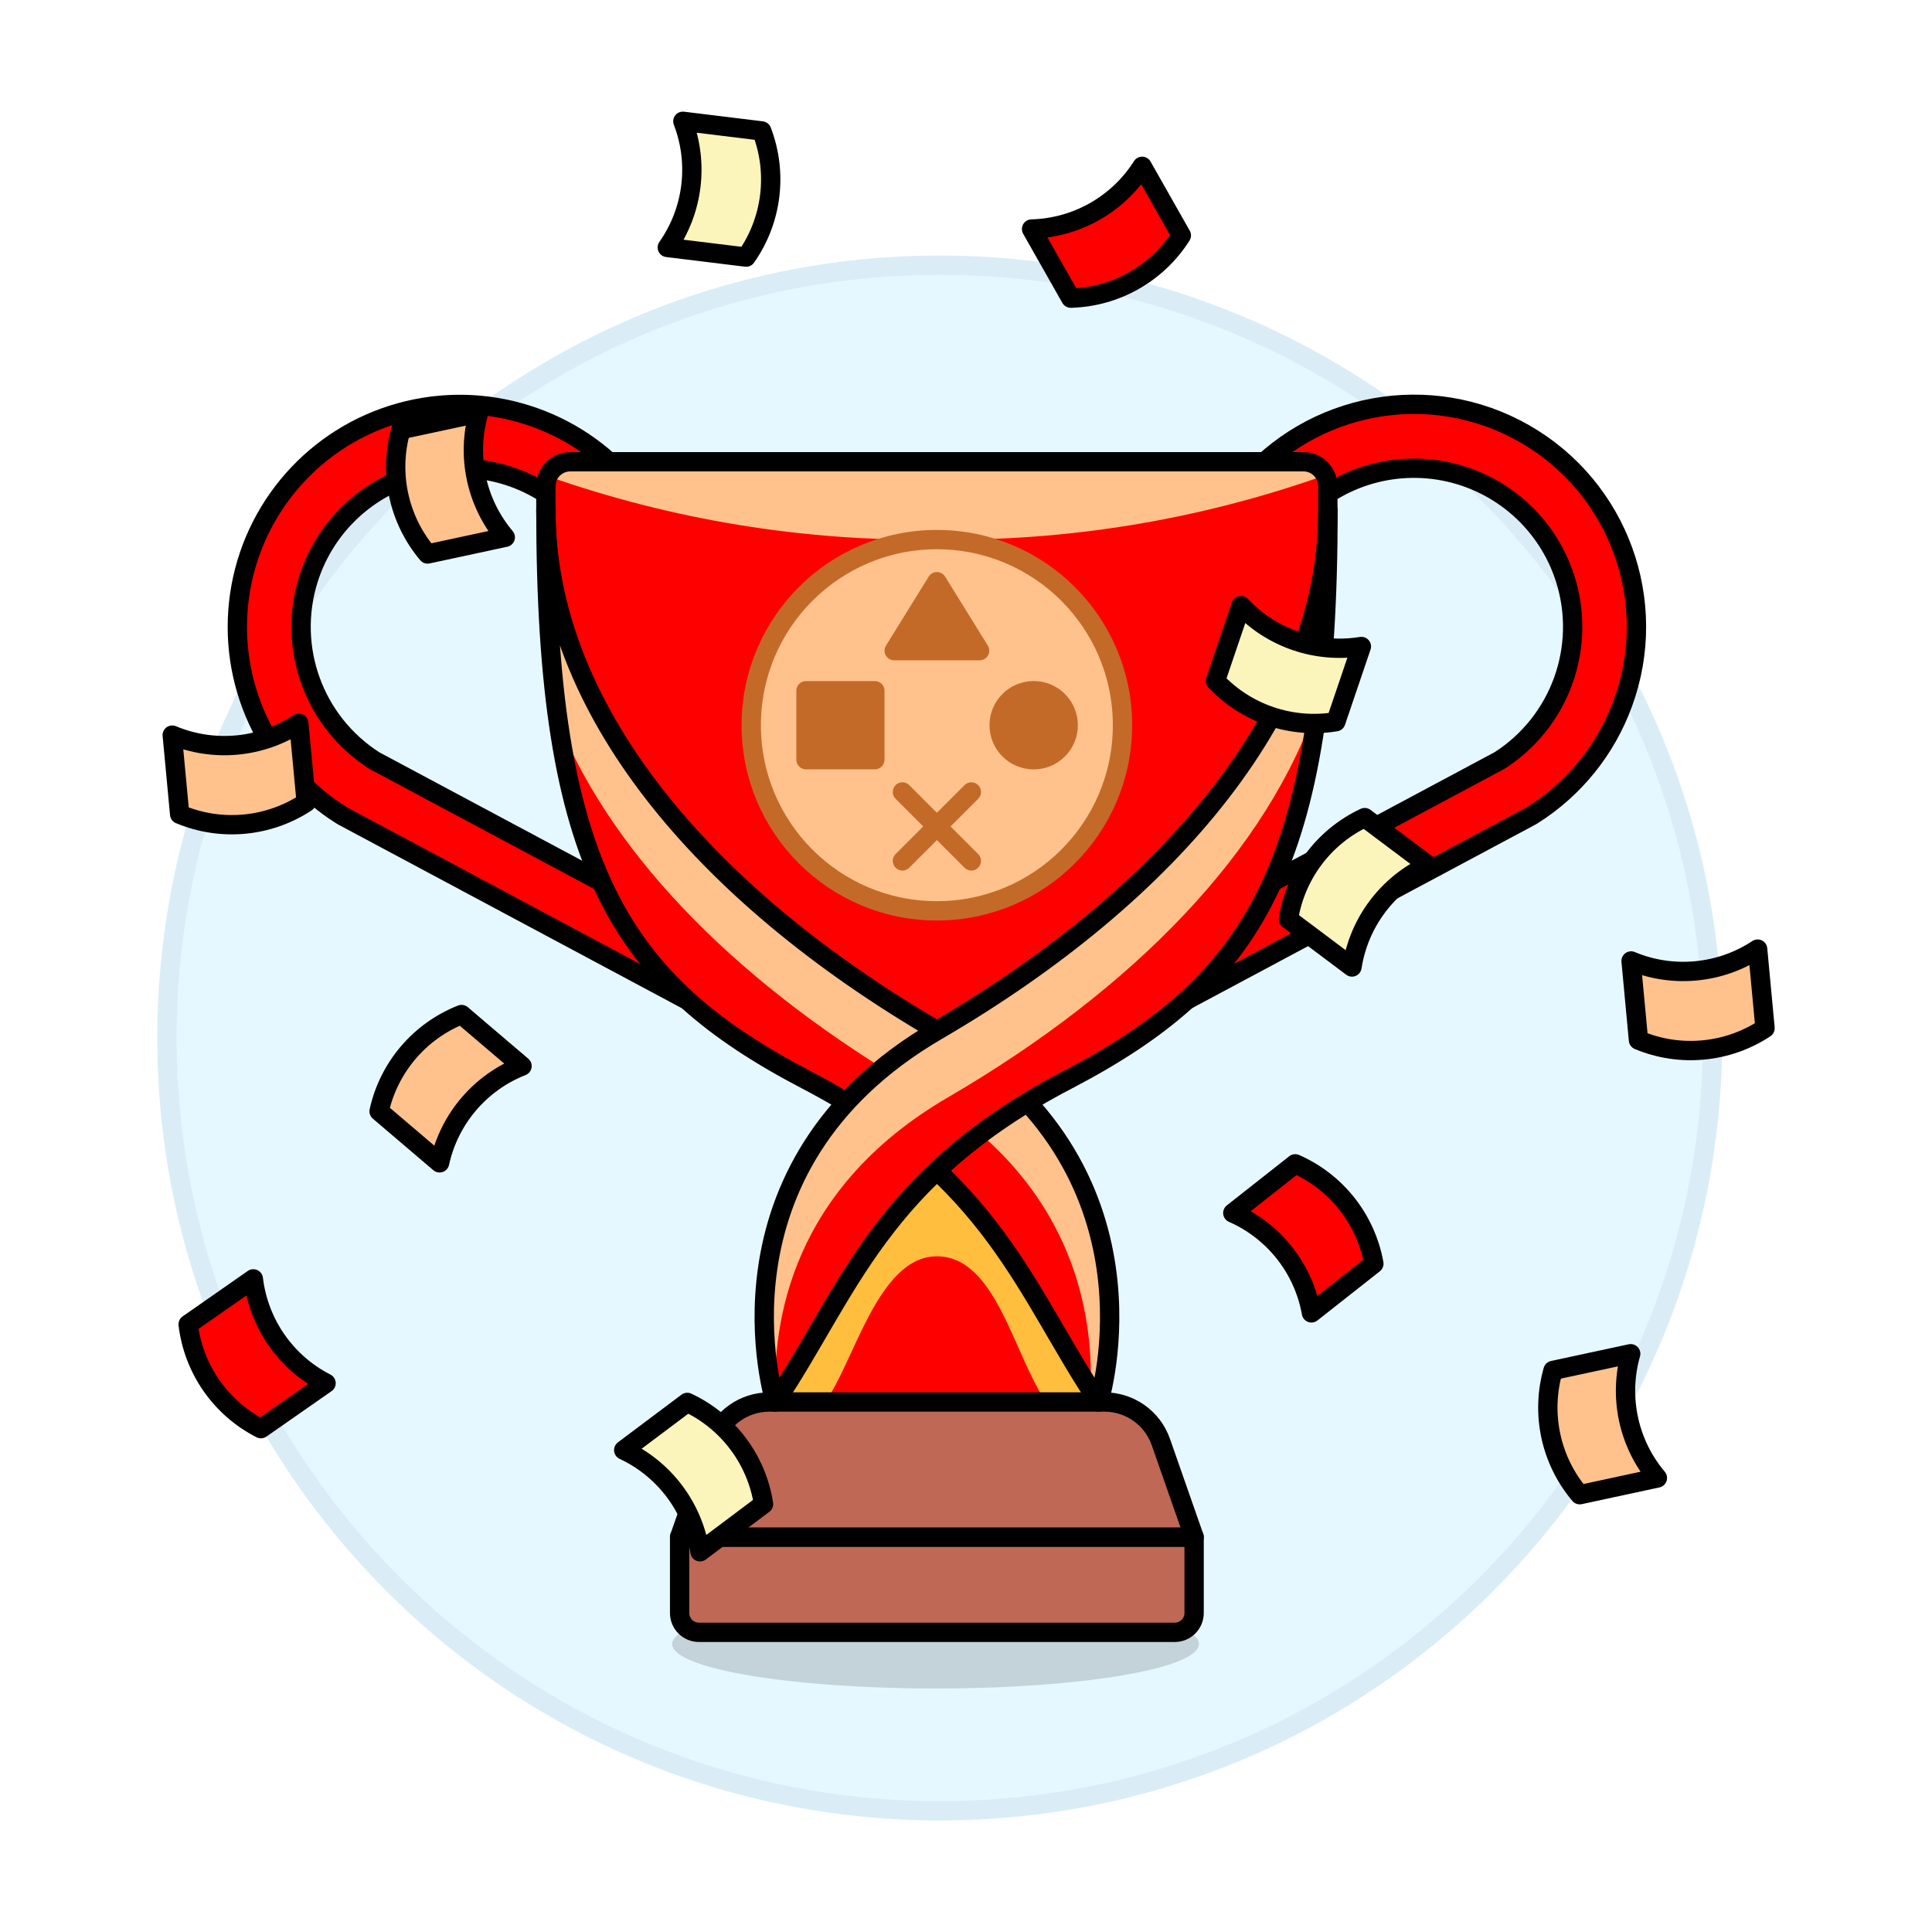
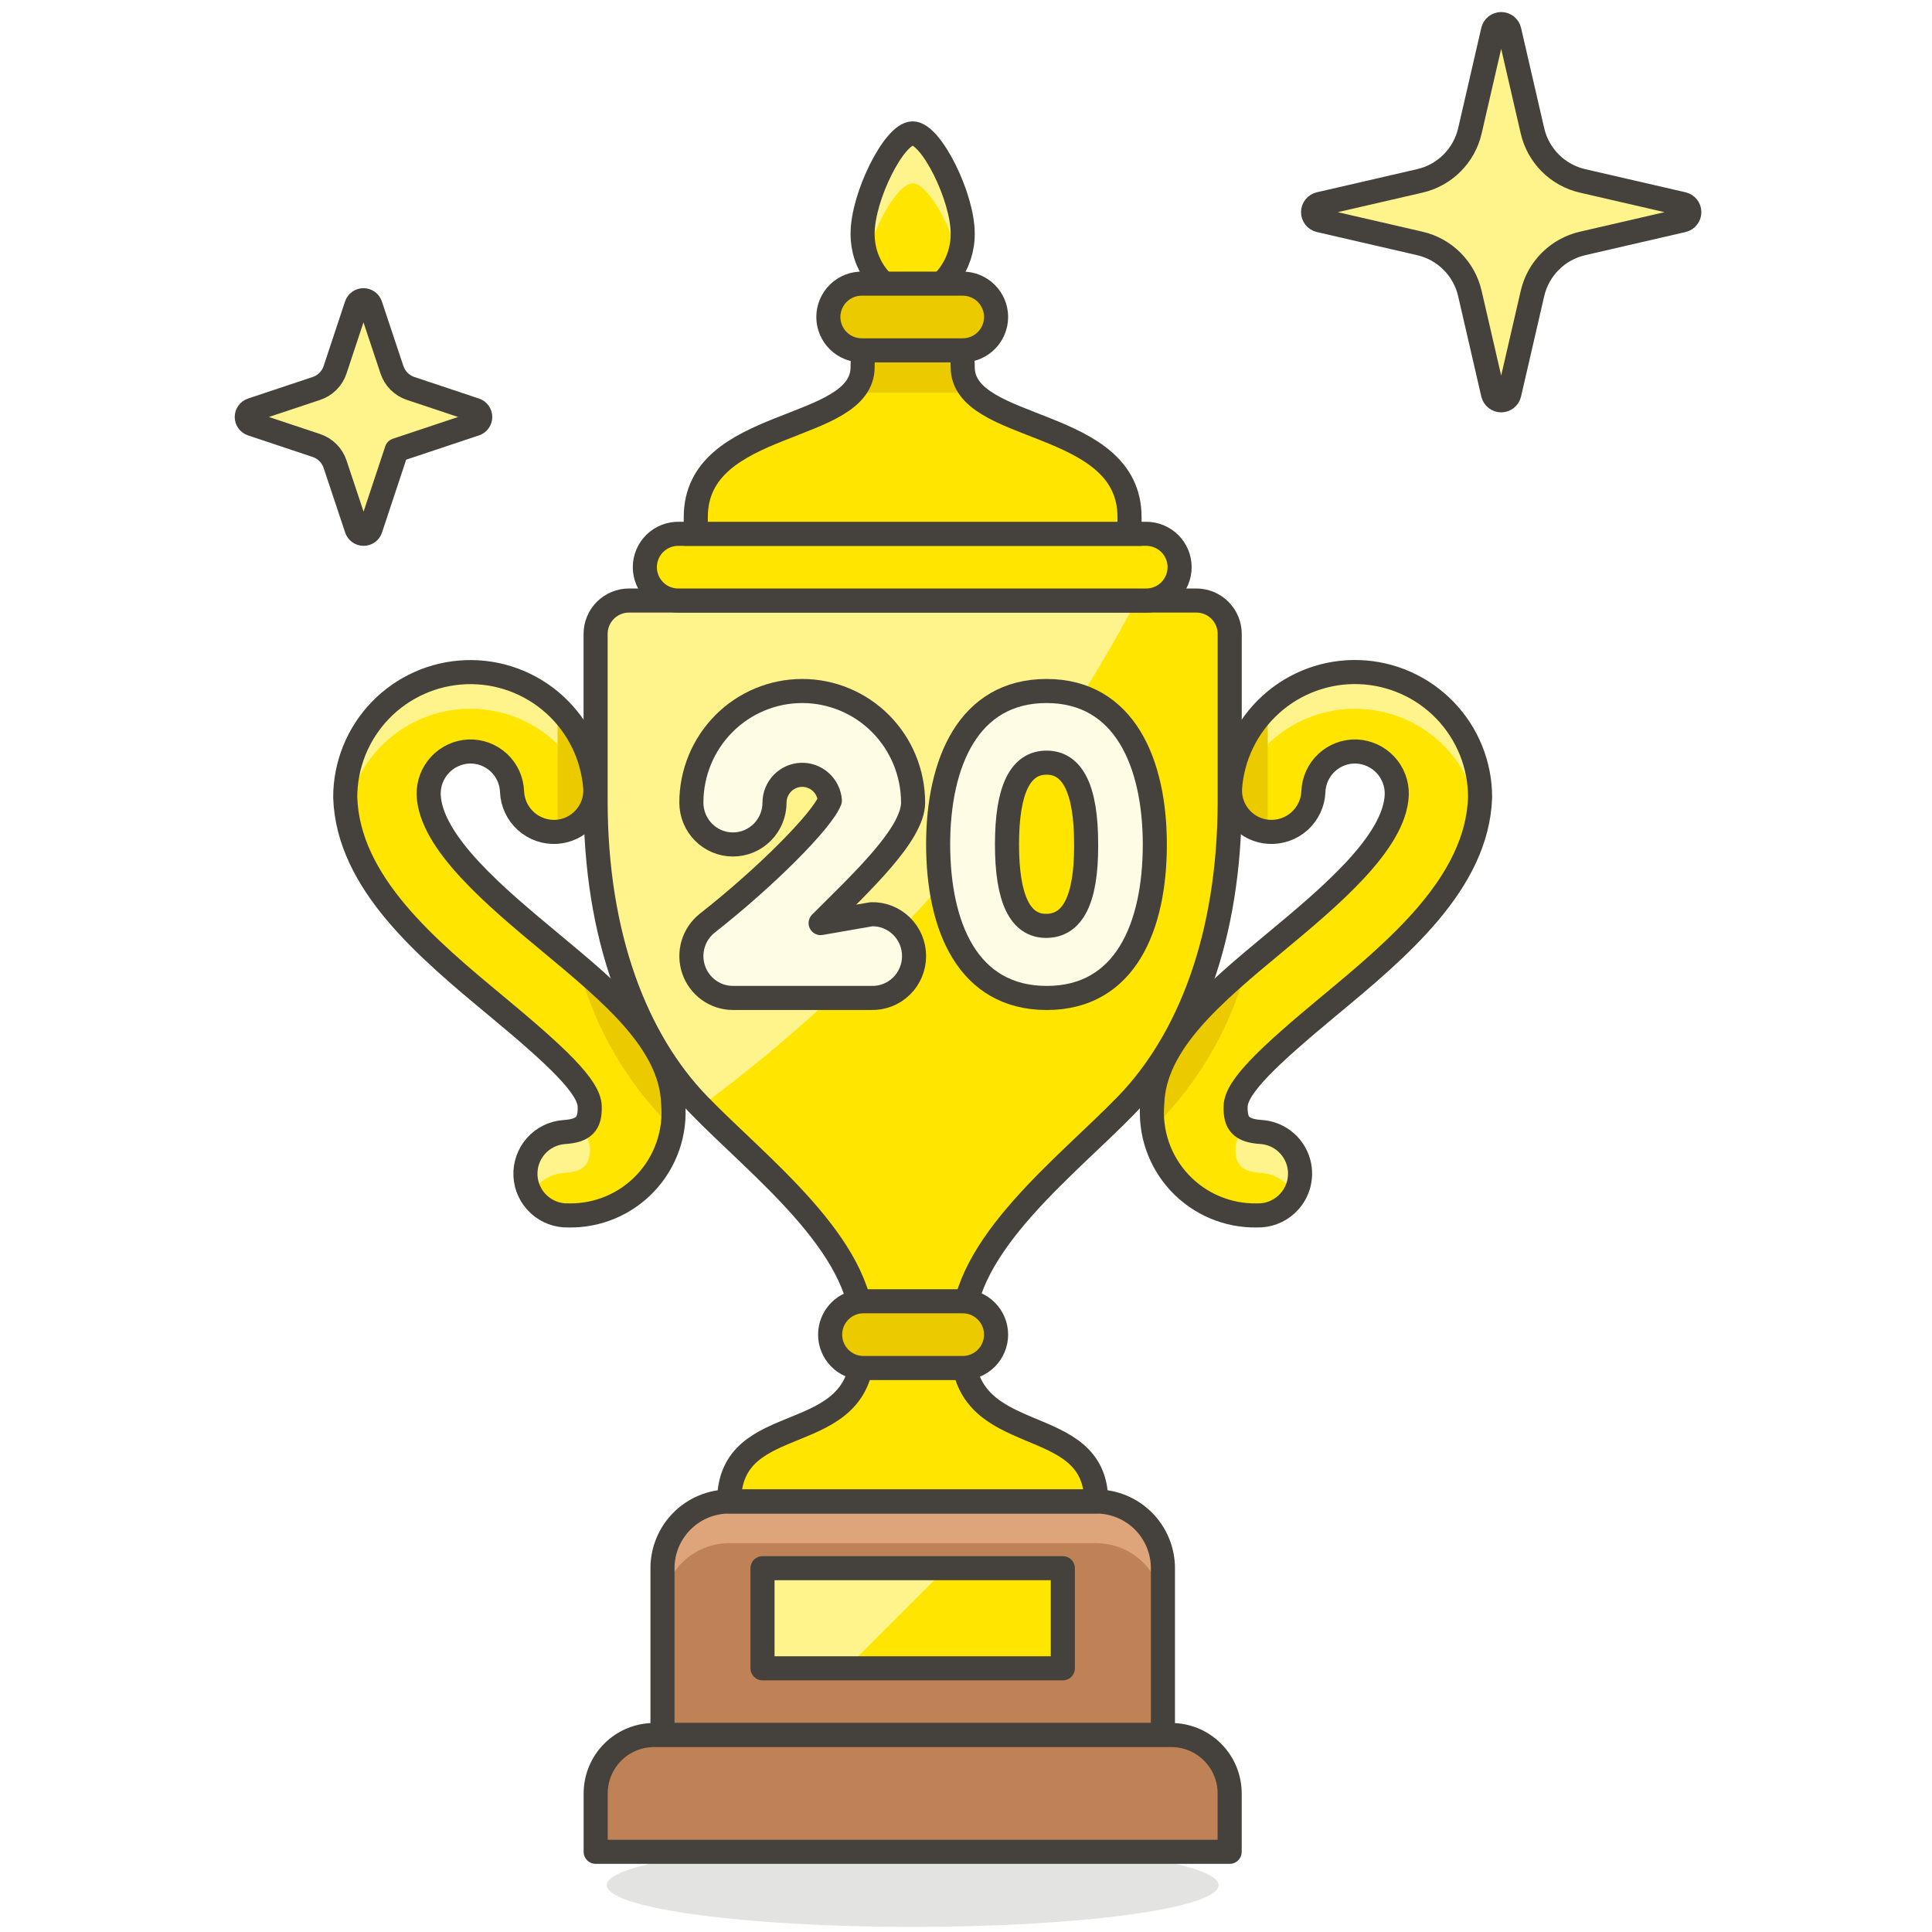
- <svg xmlns="http://www.w3.org/2000/svg" fill="none" viewBox="0 0 100 100" height="16" width="16">
-   <path fill="#e5f8ff" stroke="#DAEDF7" stroke-miterlimit="10" d="M48.642 93.726c22.091 0 40-17.909 40-40s-17.909-40-40-40-40 17.909-40 40 17.909 40 40 40Z" />
-   <path fill="#ff0000" stroke="#000000" stroke-linecap="round" stroke-linejoin="round" d="M48.5 58.451a1.65 1.65 0 0 1-.778-3.105l29.891-15.98a8.217 8.217 0 0 0 3.405-9.4 8.216 8.216 0 0 0-14.171-2.741L65.4 28.978a1.651 1.651 0 0 1-2.546-2.1l1.446-1.757a11.514 11.514 0 0 1 19.699 11.281 11.517 11.517 0 0 1-4.675 5.786c-.033.021-.068.04-.1.059L49.276 58.256a1.642 1.642 0 0 1-.776.195v0Z" />
-   <path fill="#ff0000" stroke="#000000" stroke-linecap="round" stroke-linejoin="round" d="M48.485 58.451a1.65 1.65 0 0 0 .779-3.105l-29.891-15.98a8.218 8.218 0 0 1-3.406-9.4 8.215 8.215 0 0 1 14.171-2.741l1.45 1.757a1.65 1.65 0 0 0 2.545-2.1l-1.449-1.758A11.514 11.514 0 1 0 17.66 42.188l.1.059 29.948 16.009c.239.128.506.195.777.195v0Z" />
-   <path fill="#ff0000" d="M48.492 55.373c-11.176 0-20.237-17.777-20.237-28.953v-1.262a1.262 1.262 0 0 1 1.262-1.258h37.95a1.262 1.262 0 0 1 1.262 1.262v1.258c0 11.18-9.06 28.953-20.237 28.953Z" />
-   <path fill="#ffc28c" d="M28.361 24.652a1.263 1.263 0 0 1 1.156-.756h37.95a1.262 1.262 0 0 1 1.131.7 57.833 57.833 0 0 1-20.176 3.332 58.199 58.199 0 0 1-20.058-3.276" />
-   <path fill="#000000" d="M48.423 87.396c7.53 0 13.634-1.03 13.634-2.302 0-1.271-6.104-2.302-13.634-2.302s-13.634 1.03-13.634 2.302c0 1.271 6.104 2.302 13.634 2.302Z" opacity=".15" />
-   <path fill="#ffbe3d" d="M48.492 58.132c-3.357.556-8.487 10.844-8.487 14.436h16.974s-5.13-14.992-8.487-14.436Z" />
-   <path fill="#ff0000" d="M48.492 65.028c-3.069 0-4.313 5.6-5.794 7.54h11.449c-1.691-2.45-2.586-7.54-5.655-7.54Z" />
-   <path fill="#bf6856" stroke="#000000" stroke-linecap="round" stroke-linejoin="round" d="M60.807 84.489h-24.63a1 1 0 0 1-1-1v-3.93h26.63v3.93a1 1 0 0 1-1 1Z" />
-   <path fill="#bf6856" stroke="#000000" stroke-linecap="round" stroke-linejoin="round" d="M61.807 79.559h-26.63l1.723-4.922a3.09 3.09 0 0 1 2.916-2.069h17.353a3.09 3.09 0 0 1 2.916 2.069l1.722 4.922Z" />
-   <path stroke="#000000" stroke-linecap="round" stroke-linejoin="round" d="M48.492 55.373c-11.176 0-20.237-17.777-20.237-28.953v-1.262a1.262 1.262 0 0 1 1.262-1.258h37.95a1.262 1.262 0 0 1 1.262 1.262v1.258c0 11.18-9.06 28.953-20.237 28.953Z" />
-   <path fill="#ff0000" d="M56.873 72.568s3.81-12.123-8.381-19.228c-12.191-7.105-20.237-16.765-20.237-26.92 0 18.448 3.84 24.443 13.515 29.49 9.675 5.047 11.318 11.022 15.103 16.658Z" />
-   <path fill="#ffc28c" stroke="#c46a29" stroke-miterlimit="10" d="M48.492 47.145a9.608 9.608 0 1 0 0-19.216 9.608 9.608 0 0 0 0 19.216Z" />
-   <path fill="#c46a29" stroke="#c46a29" stroke-linecap="round" stroke-linejoin="round" d="M53.503 39.324a1.787 1.787 0 1 0 0-3.574 1.787 1.787 0 0 0 0 3.574Z" />
-   <path fill="#c46a29" stroke="#c46a29" stroke-linecap="round" stroke-linejoin="round" d="M45.282 35.752h-3.564v3.569h3.564v-3.569Z" />
-   <path fill="#c46a29" stroke="#c46a29" stroke-linecap="round" stroke-linejoin="round" d="M50.704 33.679h-4.421l2.211-3.569 2.21 3.569Z" />
-   <path stroke="#c46a29" stroke-linecap="round" stroke-linejoin="round" d="m46.71 40.992 3.567 3.567" />
-   <path stroke="#c46a29" stroke-linecap="round" stroke-linejoin="round" d="m50.277 40.992-3.567 3.567" />
-   <path fill="#ffc28c" d="M56.873 72.568s3.81-12.123-8.381-19.228c-12.191-7.105-20.237-16.765-20.237-26.92a79.088 79.088 0 0 0 .645 10.942c2.923 7.183 9.64 13.8 18.619 19.038 7.936 4.624 9.09 11.373 8.93 15.523l.424.645Z" />
-   <path stroke="#000000" stroke-linecap="round" stroke-linejoin="round" d="M56.873 72.568s3.81-12.123-8.381-19.228c-12.191-7.105-20.237-16.765-20.237-26.92 0 18.448 3.84 24.443 13.515 29.49 9.675 5.047 11.318 11.022 15.103 16.658Z" />
-   <path fill="#ff0000" d="M40.12 72.568S36.311 60.445 48.5 53.34c12.189-7.105 20.238-16.765 20.238-26.92 0 18.448-3.84 24.443-13.515 29.49-9.675 5.047-11.318 11.022-15.103 16.658Z" />
-   <path fill="#ffc28c" d="M49.065 56.8C58.678 51.2 65.694 44 68.24 36.233a83.9 83.9 0 0 0 .5-9.813c0 10.155-8.047 19.815-20.237 26.92-12.19 7.105-8.383 19.228-8.383 19.228l.024-.038C39.939 68.4 41 61.5 49.065 56.8Z" />
-   <path stroke="#000000" stroke-linecap="round" stroke-linejoin="round" d="M40.12 72.568S36.311 60.445 48.5 53.34c12.189-7.105 20.238-16.765 20.238-26.92 0 18.448-3.84 24.443-13.515 29.49-9.675 5.047-11.318 11.022-15.103 16.658Z" />
-   <path fill="#ff0000" stroke="#000000" stroke-linecap="round" stroke-linejoin="round" d="M61.146 12.186a6.992 6.992 0 0 1-5.724 3.246l-2.028-3.578a6.988 6.988 0 0 0 5.723-3.245l2.029 3.577Z" />
-   <path fill="#fcf5bb" stroke="#000000" stroke-linecap="round" stroke-linejoin="round" d="M39.426 6.777a6.992 6.992 0 0 1-.806 6.531l-4.081-.5a6.99 6.99 0 0 0 .806-6.53l4.081.499Z" />
-   <path fill="#ffc28c" stroke="#000000" stroke-linecap="round" stroke-linejoin="round" d="M22.133 28.674a6.992 6.992 0 0 1-1.383-6.433l4.021-.864a6.993 6.993 0 0 0 1.382 6.433l-4.02.864Z" />
-   <path fill="#ffc28c" stroke="#000000" stroke-linecap="round" stroke-linejoin="round" d="M81.767 77.366a6.988 6.988 0 0 1-1.382-6.433l4.02-.864a7 7 0 0 0 1.382 6.431l-4.02.866Z" />
-   <path fill="#fcf5bb" stroke="#000000" stroke-linecap="round" stroke-linejoin="round" d="M35.572 72.589a6.992 6.992 0 0 1 3.949 5.263l-3.29 2.468a6.991 6.991 0 0 0-3.948-5.263l3.289-2.468Z" />
-   <path fill="#fcf5bb" stroke="#000000" stroke-linecap="round" stroke-linejoin="round" d="M70.637 42.319a6.993 6.993 0 0 0-3.948 5.264l3.289 2.468a6.993 6.993 0 0 1 3.949-5.264l-3.29-2.468Z" />
-   <path fill="#ff0000" stroke="#000000" stroke-linecap="round" stroke-linejoin="round" d="M67.04 60.24a6.99 6.99 0 0 1 4.071 5.169l-3.231 2.545a6.99 6.99 0 0 0-4.07-5.17l3.23-2.544Z" />
-   <path fill="#ff0000" stroke="#000000" stroke-linecap="round" stroke-linejoin="round" d="M9.739 68.547a6.991 6.991 0 0 0 3.765 5.4l3.373-2.353a6.991 6.991 0 0 1-3.765-5.4l-3.373 2.353Z" />
-   <path fill="#ffc28c" stroke="#000000" stroke-linecap="round" stroke-linejoin="round" d="M15.85 41.531a6.99 6.99 0 0 1-6.551.613l-.384-4.094a6.99 6.99 0 0 0 6.551-.614l.384 4.095Z" />
-   <path fill="#ffc28c" stroke="#000000" stroke-linecap="round" stroke-linejoin="round" d="M91.358 53.221a6.99 6.99 0 0 1-6.551.613l-.383-4.094a6.99 6.99 0 0 0 6.551-.614l.383 4.095Z" />
-   <path fill="#fcf5bb" stroke="#000000" stroke-linecap="round" stroke-linejoin="round" d="M69.143 37.356a6.992 6.992 0 0 1-6.23-2.115l1.321-3.894a6.999 6.999 0 0 0 6.231 2.115l-1.322 3.894Z" />
-   <path fill="#ffc28c" stroke="#000000" stroke-linecap="round" stroke-linejoin="round" d="M19.622 57.521a7 7 0 0 1 4.267-5.009l3.131 2.667a6.991 6.991 0 0 0-4.267 5.009l-3.131-2.667Z" />
+ <svg xmlns="http://www.w3.org/2000/svg" width="321" height="321" viewBox="0 0 321 321" fill="none">
+   <path d="M208.843 201.942C210.673 201.999 212.451 201.328 213.787 200.078C214.781 199.157 215.482 197.965 215.806 196.649C216.129 195.334 216.06 193.953 215.606 192.676C215.153 191.399 214.336 190.284 213.256 189.466C212.175 188.649 210.879 188.167 209.527 188.078C206.291 187.866 205.195 186.746 205.299 183.778C205.407 180.53 210.807 175.45 220.715 167.222C232.315 157.598 245.423 146.69 245.915 132.498C245.926 127.1 243.838 121.91 240.092 118.023C236.346 114.137 231.236 111.859 225.842 111.67C220.447 111.482 215.191 113.398 211.183 117.013C207.175 120.629 204.73 125.661 204.363 131.046C204.288 132.848 204.922 134.608 206.13 135.948C207.338 137.287 209.023 138.099 210.823 138.21C211.749 138.267 212.676 138.138 213.552 137.832C214.427 137.526 215.232 137.049 215.921 136.428C216.609 135.807 217.167 135.055 217.562 134.216C217.957 133.377 218.18 132.468 218.219 131.542C218.25 130.632 218.461 129.737 218.838 128.908C219.216 128.08 219.753 127.334 220.419 126.713C221.085 126.093 221.867 125.61 222.721 125.292C223.574 124.974 224.482 124.828 225.391 124.862C227.221 124.945 228.944 125.742 230.193 127.081C231.442 128.42 232.116 130.195 232.071 132.026C231.791 140.026 220.755 149.182 211.891 156.554C201.551 165.142 191.795 173.246 191.447 183.306C191.235 185.701 191.53 188.115 192.312 190.389C193.094 192.663 194.347 194.747 195.988 196.505C197.629 198.263 199.622 199.656 201.837 200.592C204.052 201.529 206.439 201.989 208.843 201.942Z" fill="#FFE500" />
+   <path d="M210.955 123.346C213.712 120.773 217.116 118.998 220.804 118.213C224.493 117.428 228.325 117.661 231.89 118.889C235.456 120.116 238.62 122.29 241.043 125.179C243.467 128.068 245.059 131.561 245.647 135.286C245.795 134.367 245.886 133.44 245.919 132.51C245.93 127.112 243.842 121.922 240.096 118.035C236.35 114.149 231.24 111.871 225.846 111.682C220.451 111.494 215.195 113.41 211.187 117.025C207.179 120.641 204.734 125.673 204.367 131.058C204.336 132.027 204.508 132.991 204.871 133.89C205.794 129.844 207.914 126.169 210.955 123.346Z" fill="#FFF48C" />
+   <path d="M209.527 188.09C208.527 188.081 207.548 187.805 206.691 187.29C205.928 188.231 205.438 189.365 205.275 190.566C205.175 193.542 206.271 194.67 209.507 194.878C210.657 194.952 211.77 195.313 212.744 195.93C213.718 196.546 214.521 197.398 215.079 198.406C215.633 197.449 215.946 196.371 215.991 195.266C216.064 193.463 215.428 191.703 214.22 190.362C213.013 189.021 211.328 188.205 209.527 188.09Z" fill="#FFF48C" />
+   <path d="M204.315 133.042V105.322C204.315 103.852 203.731 102.441 202.691 101.402C201.652 100.362 200.242 99.778 198.771 99.778H104.507C103.779 99.777 103.057 99.92 102.384 100.199C101.711 100.477 101.1 100.885 100.584 101.4C100.069 101.915 99.66 102.527 99.382 103.199C99.103 103.872 98.959 104.594 98.959 105.322V133.042C98.959 155.59 105.711 172.854 116.099 183.574C125.955 193.754 143.323 206.85 143.323 221.014V223.926C143.323 241.154 121.147 233.71 121.147 249.47H182.131C182.131 234.214 159.951 241.154 159.951 223.926V221.01C159.951 206.846 177.319 193.75 187.175 183.57C197.563 172.854 204.315 155.59 204.315 133.042Z" fill="#FFE500" />
+   <path d="M159.951 38.794C159.981 41.3 159.182 43.745 157.679 45.75C156.176 47.755 154.053 49.208 151.639 49.882C149.225 49.209 147.1 47.757 145.596 45.752C144.092 43.747 143.293 41.3 143.323 38.794C143.323 32.67 148.575 22.162 151.639 22.162C154.703 22.162 159.951 32.67 159.951 38.794Z" fill="#FFE500" />
+   <path d="M151.639 30.478C154.039 30.478 157.723 36.878 159.239 42.598C159.692 41.38 159.932 40.093 159.947 38.794C159.947 32.67 154.695 22.162 151.635 22.162C148.575 22.162 143.319 32.67 143.319 38.794C143.335 40.093 143.574 41.38 144.027 42.598C145.555 36.87 149.247 30.478 151.639 30.478Z" fill="#FFF48C" />
+   <path d="M159.951 38.794C159.981 41.3 159.182 43.745 157.679 45.75C156.176 47.755 154.053 49.208 151.639 49.882C149.225 49.209 147.1 47.757 145.596 45.752C144.092 43.747 143.293 41.3 143.323 38.794C143.323 32.67 148.575 22.162 151.639 22.162C154.703 22.162 159.951 32.67 159.951 38.794Z" stroke="#45413C" stroke-width="4" />
+   <path d="M210.511 138.154C210.543 137.066 210.631 136.03 210.631 134.922V116.97C206.799 120.679 204.554 125.728 204.367 131.058C204.301 132.799 204.898 134.501 206.039 135.818C207.18 137.136 208.778 137.971 210.511 138.154Z" fill="#EBCB00" />
+   <path d="M191.447 183.302C191.405 184.629 191.485 185.958 191.687 187.27C192.311 186.65 192.915 186.046 193.491 185.45C200.033 178.381 204.738 169.814 207.195 160.502C198.779 167.69 191.739 174.794 191.447 183.302Z" fill="#EBCB00" />
+   <path d="M208.843 201.942C210.673 201.999 212.451 201.328 213.787 200.078C214.781 199.157 215.482 197.965 215.806 196.649C216.129 195.334 216.06 193.953 215.606 192.676C215.153 191.399 214.336 190.284 213.256 189.466C212.175 188.649 210.879 188.167 209.527 188.078C206.291 187.866 205.195 186.746 205.299 183.778C205.407 180.53 210.807 175.45 220.715 167.222C232.315 157.598 245.423 146.69 245.915 132.498C245.926 127.1 243.838 121.91 240.092 118.023C236.346 114.137 231.236 111.859 225.842 111.67C220.447 111.482 215.191 113.398 211.183 117.013C207.175 120.629 204.73 125.661 204.363 131.046C204.288 132.848 204.922 134.608 206.13 135.948C207.338 137.287 209.023 138.099 210.823 138.21C211.749 138.267 212.676 138.138 213.552 137.832C214.427 137.526 215.232 137.049 215.921 136.428C216.609 135.807 217.167 135.055 217.562 134.216C217.957 133.377 218.18 132.468 218.219 131.542C218.25 130.632 218.461 129.737 218.838 128.908C219.216 128.08 219.753 127.334 220.419 126.713C221.085 126.093 221.867 125.61 222.721 125.292C223.574 124.974 224.482 124.828 225.391 124.862C227.221 124.945 228.944 125.742 230.193 127.081C231.442 128.42 232.116 130.195 232.071 132.026C231.791 140.026 220.755 149.182 211.891 156.554C201.551 165.142 191.795 173.246 191.447 183.306C191.235 185.701 191.53 188.115 192.312 190.389C193.094 192.663 194.347 194.747 195.988 196.505C197.629 198.263 199.622 199.656 201.837 200.592C204.052 201.529 206.439 201.989 208.843 201.942Z" stroke="#45413C" stroke-width="4" />
+   <path d="M94.435 201.942C92.621 201.995 90.859 201.334 89.526 200.103C88.193 198.871 87.396 197.166 87.306 195.353C87.216 193.54 87.84 191.765 89.044 190.407C90.249 189.049 91.937 188.217 93.747 188.09C96.983 187.878 98.079 186.758 97.979 183.79C97.867 180.542 92.467 175.462 82.559 167.234C70.959 157.61 57.851 146.702 57.359 132.51C57.349 127.112 59.437 121.922 63.183 118.035C66.929 114.149 72.039 111.871 77.433 111.682C82.827 111.494 88.084 113.41 92.092 117.025C96.1 120.641 98.545 125.673 98.911 131.058C98.984 132.855 98.351 134.609 97.148 135.945C95.944 137.282 94.266 138.094 92.471 138.21C91.546 138.267 90.619 138.138 89.743 137.832C88.868 137.526 88.063 137.049 87.374 136.428C86.685 135.807 86.127 135.055 85.733 134.216C85.338 133.377 85.115 132.468 85.075 131.542C85.044 130.632 84.834 129.737 84.457 128.908C84.079 128.08 83.542 127.334 82.876 126.713C82.21 126.093 81.427 125.61 80.574 125.292C79.721 124.974 78.813 124.828 77.903 124.862C76.074 124.945 74.35 125.742 73.102 127.081C71.853 128.42 71.179 130.195 71.223 132.026C71.503 140.026 82.539 149.182 91.403 156.554C101.743 165.142 111.499 173.246 111.847 183.306C112.06 185.703 111.765 188.118 110.981 190.393C110.198 192.668 108.944 194.753 107.302 196.511C105.659 198.269 103.664 199.662 101.447 200.597C99.23 201.533 96.841 201.991 94.435 201.942Z" fill="#FFE500" />
+   <path d="M92.323 123.346C89.567 120.773 86.162 118.999 82.473 118.214C78.785 117.429 74.953 117.662 71.387 118.889C67.822 120.116 64.657 122.291 62.233 125.179C59.809 128.068 58.217 131.561 57.627 135.286C57.48 134.367 57.389 133.44 57.355 132.51C57.345 127.112 59.433 121.922 63.179 118.035C66.924 114.149 72.034 111.871 77.429 111.682C82.823 111.494 88.08 113.41 92.088 117.025C96.096 120.641 98.541 125.673 98.907 131.058C98.94 132.026 98.77 132.991 98.407 133.89C97.483 129.844 95.363 126.171 92.323 123.346Z" fill="#FFF48C" />
+   <path d="M93.747 188.09C94.749 188.082 95.729 187.806 96.587 187.29C97.349 188.232 97.837 189.365 97.999 190.566C98.103 193.542 97.003 194.67 93.767 194.878C92.617 194.952 91.504 195.313 90.531 195.93C89.557 196.546 88.754 197.398 88.195 198.406C87.642 197.449 87.329 196.371 87.283 195.266C87.211 193.463 87.846 191.703 89.054 190.362C90.262 189.021 91.946 188.205 93.747 188.09Z" fill="#FFF48C" />
+   <path d="M92.763 138.154C92.731 137.066 92.643 136.03 92.643 134.922V116.97C96.477 120.678 98.722 125.728 98.907 131.058C98.975 132.8 98.377 134.502 97.237 135.819C96.096 137.137 94.497 137.972 92.763 138.154Z" fill="#EBCB00" />
+   <path d="M111.827 183.302C111.87 184.629 111.789 185.958 111.587 187.27C110.98 186.669 110.379 186.063 109.783 185.45C103.242 178.38 98.534 169.814 96.071 160.502C104.495 167.69 111.535 174.794 111.827 183.302Z" fill="#EBCB00" />
+   <path d="M94.435 201.942C92.621 201.995 90.859 201.334 89.526 200.103C88.193 198.871 87.396 197.166 87.306 195.353C87.216 193.54 87.84 191.765 89.044 190.407C90.249 189.049 91.937 188.217 93.747 188.09C96.983 187.878 98.079 186.758 97.979 183.79C97.867 180.542 92.467 175.462 82.559 167.234C70.959 157.61 57.851 146.702 57.359 132.51C57.349 127.112 59.437 121.922 63.183 118.035C66.929 114.149 72.039 111.871 77.433 111.682C82.827 111.494 88.084 113.41 92.092 117.025C96.1 120.641 98.545 125.673 98.911 131.058C98.984 132.855 98.351 134.609 97.148 135.945C95.944 137.282 94.266 138.094 92.471 138.21C91.546 138.267 90.619 138.138 89.743 137.832C88.868 137.526 88.063 137.049 87.374 136.428C86.685 135.807 86.127 135.055 85.733 134.216C85.338 133.377 85.115 132.468 85.075 131.542C85.044 130.632 84.834 129.737 84.457 128.908C84.079 128.08 83.542 127.334 82.876 126.713C82.21 126.093 81.427 125.61 80.574 125.292C79.721 124.974 78.813 124.828 77.903 124.862C76.074 124.945 74.35 125.742 73.102 127.081C71.853 128.42 71.179 130.195 71.223 132.026C71.503 140.026 82.539 149.182 91.403 156.554C101.743 165.142 111.499 173.246 111.847 183.306C112.06 185.703 111.765 188.118 110.981 190.393C110.198 192.668 108.944 194.753 107.302 196.511C105.659 198.269 103.664 199.662 101.447 200.597C99.23 201.533 96.841 201.991 94.435 201.942Z" stroke="#45413C" stroke-width="4" />
+   <path opacity="0.15" d="M100.819 313.222C100.819 315.06 106.174 316.824 115.704 318.124C125.235 319.424 138.161 320.154 151.639 320.154C165.118 320.154 178.044 319.424 187.575 318.124C197.105 316.824 202.459 315.06 202.459 313.222C202.459 311.383 197.105 309.62 187.575 308.32C178.044 307.02 165.118 306.29 151.639 306.29C138.161 306.29 125.235 307.02 115.704 308.32C106.174 309.62 100.819 311.383 100.819 313.222Z" fill="#45413C" />
+   <path d="M116.367 183.846C146.532 161.628 171.297 132.892 188.819 99.778H104.507C103.779 99.777 103.057 99.92 102.384 100.199C101.711 100.477 101.1 100.885 100.584 101.4C100.069 101.915 99.66 102.527 99.382 103.199C99.103 103.872 98.959 104.594 98.959 105.322V133.042C98.959 155.59 105.711 172.854 116.099 183.574C116.187 183.666 116.283 183.754 116.367 183.846Z" fill="#FFF48C" />
+   <path d="M193.219 288.274H110.071V260.554C110.071 259.098 110.358 257.656 110.915 256.311C111.473 254.966 112.289 253.744 113.319 252.715C114.349 251.686 115.571 250.869 116.916 250.313C118.262 249.756 119.703 249.469 121.159 249.47H182.131C185.071 249.47 187.891 250.638 189.97 252.716C192.05 254.795 193.218 257.614 193.219 260.554V288.274Z" fill="#BF8256" />
+   <path d="M182.131 249.47H121.147C118.209 249.472 115.392 250.641 113.315 252.719C111.238 254.798 110.071 257.616 110.071 260.554V267.482C110.072 264.542 111.241 261.723 113.32 259.644C115.4 257.566 118.219 256.398 121.159 256.398H182.131C185.071 256.398 187.891 257.566 189.97 259.644C192.05 261.723 193.218 264.542 193.219 267.482V260.554C193.218 257.614 192.05 254.795 189.97 252.716C187.891 250.638 185.071 249.47 182.131 249.47Z" fill="#DEA47A" />
+   <path d="M193.219 288.274H110.071V260.554C110.071 259.098 110.358 257.656 110.915 256.311C111.473 254.966 112.289 253.744 113.319 252.715C114.349 251.686 115.571 250.869 116.916 250.313C118.262 249.756 119.703 249.469 121.159 249.47H182.131C185.071 249.47 187.891 250.638 189.97 252.716C192.05 254.795 193.218 257.614 193.219 260.554V288.274Z" stroke="#45413C" stroke-width="4" />
+   <path d="M194.603 288.274C197.177 288.274 199.645 289.296 201.465 291.116C203.285 292.936 204.307 295.404 204.307 297.978V307.678H98.971V297.978C98.971 296.704 99.221 295.442 99.709 294.265C100.196 293.087 100.91 292.018 101.811 291.116C102.712 290.215 103.781 289.5 104.958 289.013C106.136 288.525 107.397 288.274 108.671 288.274H194.603Z" fill="#BF8256" />
+   <path d="M194.603 288.274C197.177 288.274 199.645 289.296 201.465 291.116C203.285 292.936 204.307 295.404 204.307 297.978V307.678H98.971V297.978C98.971 296.704 99.221 295.442 99.709 294.265C100.196 293.087 100.91 292.018 101.811 291.116C102.712 290.215 103.781 289.5 104.958 289.013C106.136 288.525 107.397 288.274 108.671 288.274H194.603Z" stroke="#45413C" stroke-width="4" stroke-linecap="round" stroke-linejoin="round" />
+   <path d="M204.315 133.042V105.322C204.315 103.852 203.731 102.441 202.691 101.402C201.652 100.362 200.242 99.778 198.771 99.778H104.507C103.779 99.777 103.057 99.92 102.384 100.199C101.711 100.477 101.1 100.885 100.584 101.4C100.069 101.915 99.66 102.527 99.382 103.199C99.103 103.872 98.959 104.594 98.959 105.322V133.042C98.959 155.59 105.711 172.854 116.099 183.574C125.955 193.754 143.323 206.85 143.323 221.014V223.926C143.323 241.154 121.147 233.71 121.147 249.47H182.131C182.131 234.214 159.951 241.154 159.951 223.926V221.01C159.951 206.846 177.319 193.75 187.175 183.57C197.563 172.854 204.315 155.59 204.315 133.042Z" stroke="#45413C" stroke-width="4" stroke-linecap="round" stroke-linejoin="round" />
+   <path d="M126.691 260.554H176.587V277.19H126.691V260.554Z" fill="#FFE500" />
+   <path d="M140.603 277.19H131.311C130.705 277.19 130.104 277.07 129.543 276.838C128.983 276.606 128.474 276.266 128.045 275.837C127.616 275.408 127.275 274.898 127.043 274.338C126.811 273.777 126.691 273.177 126.691 272.57V265.174C126.691 264.567 126.81 263.966 127.042 263.405C127.274 262.845 127.614 262.335 128.043 261.906C128.473 261.477 128.982 261.137 129.543 260.905C130.104 260.673 130.705 260.553 131.311 260.554H157.235L140.603 277.19Z" fill="#FFF48C" />
+   <path d="M126.691 260.554H176.587V277.19H126.691V260.554Z" stroke="#45413C" stroke-width="4" stroke-linecap="round" stroke-linejoin="round" />
+   <path d="M165.499 221.75C165.498 223.221 164.913 224.631 163.873 225.67C162.833 226.71 161.422 227.294 159.951 227.294H143.323C141.878 227.255 140.505 226.654 139.497 225.618C138.489 224.582 137.924 223.194 137.924 221.748C137.924 220.302 138.489 218.914 139.497 217.878C140.505 216.842 141.878 216.241 143.323 216.202H159.951C161.423 216.202 162.834 216.786 163.874 217.827C164.915 218.867 165.499 220.279 165.499 221.75Z" fill="#EBCB00" stroke="#45413C" stroke-width="4" />
+   <path d="M195.991 94.234C195.991 95.704 195.407 97.114 194.368 98.154C193.328 99.194 191.918 99.778 190.447 99.778H112.831C112.091 99.798 111.354 99.669 110.664 99.4C109.975 99.13 109.346 98.725 108.815 98.208C108.285 97.692 107.863 97.074 107.575 96.392C107.287 95.71 107.138 94.977 107.138 94.236C107.138 93.495 107.287 92.762 107.575 92.08C107.863 91.398 108.285 90.78 108.815 90.263C109.346 89.747 109.975 89.342 110.664 89.072C111.354 88.803 112.091 88.674 112.831 88.694H190.431C191.16 88.692 191.883 88.834 192.557 89.111C193.231 89.388 193.844 89.796 194.36 90.311C194.877 90.825 195.287 91.437 195.567 92.11C195.846 92.783 195.991 93.505 195.991 94.234Z" fill="#FFE500" stroke="#45413C" stroke-width="4" />
+   <path d="M187.671 85.918C187.671 69.29 159.951 72.058 159.951 60.974C159.976 59.867 159.778 58.766 159.372 57.736C158.965 56.706 158.356 55.768 157.582 54.976C156.807 54.184 155.883 53.556 154.862 53.126C153.841 52.697 152.745 52.476 151.637 52.476C150.53 52.476 149.434 52.697 148.413 53.126C147.392 53.556 146.467 54.184 145.693 54.976C144.918 55.768 144.31 56.706 143.903 57.736C143.496 58.766 143.299 59.867 143.323 60.974C143.323 72.058 115.603 69.29 115.603 85.918V88.694H187.671V85.918Z" fill="#FFE500" />
+   <path d="M159.415 58.21H143.859C143.519 59.097 143.338 60.036 143.323 60.986C143.313 61.779 143.145 62.562 142.83 63.29C142.515 64.017 142.058 64.676 141.487 65.226H161.787C161.216 64.676 160.76 64.017 160.445 63.29C160.13 62.562 159.962 61.779 159.951 60.986C159.937 60.036 159.755 59.097 159.415 58.21Z" fill="#EBCB00" />
+   <path d="M187.671 85.918C187.671 69.29 159.951 72.058 159.951 60.974C159.976 59.867 159.778 58.766 159.372 57.736C158.965 56.706 158.356 55.768 157.582 54.976C156.807 54.184 155.883 53.556 154.862 53.126C153.841 52.697 152.745 52.476 151.637 52.476C150.53 52.476 149.434 52.697 148.413 53.126C147.392 53.556 146.467 54.184 145.693 54.976C144.918 55.768 144.31 56.706 143.903 57.736C143.496 58.766 143.299 59.867 143.323 60.974C143.323 72.058 115.603 69.29 115.603 85.918V88.694H187.671V85.918Z" stroke="#45413C" stroke-width="4" />
+   <path d="M165.499 52.654C165.501 53.383 165.358 54.106 165.08 54.78C164.802 55.454 164.394 56.067 163.878 56.583C163.363 57.099 162.751 57.509 162.077 57.788C161.403 58.067 160.681 58.211 159.951 58.21H143.323C142.583 58.23 141.846 58.101 141.156 57.832C140.467 57.562 139.838 57.157 139.307 56.64C138.777 56.124 138.355 55.506 138.067 54.824C137.779 54.142 137.63 53.408 137.63 52.668C137.63 51.927 137.779 51.194 138.067 50.512C138.355 49.83 138.777 49.212 139.307 48.695C139.838 48.179 140.467 47.774 141.156 47.504C141.846 47.235 142.583 47.106 143.323 47.126H159.951C161.42 47.125 162.828 47.706 163.868 48.743C164.909 49.779 165.495 51.186 165.499 52.654Z" fill="#EBCB00" stroke="#45413C" stroke-width="4" />
+   <path d="M173.876 114.81C186.89 114.81 191.871 126.856 191.871 140.306C191.871 153.882 187.026 165.81 173.926 165.81C160.826 165.81 155.871 153.996 155.871 140.241C155.885 126.787 160.873 114.81 173.876 114.81ZM173.813 153.833C178.244 153.833 180.46 149.441 180.46 140.657V140.237C180.46 131.222 178.267 126.714 173.883 126.714C169.499 126.714 167.308 131.234 167.31 140.275C167.305 149.316 169.473 153.836 173.813 153.833Z" fill="#FFFCE5" stroke="#45413C" stroke-width="4" />
+   <path d="M254.619 48.762C255.086 46.736 256.113 44.883 257.583 43.413C259.052 41.944 260.906 40.917 262.931 40.45L279.607 36.602C279.913 36.531 280.185 36.359 280.38 36.113C280.575 35.868 280.681 35.563 280.681 35.25C280.681 34.936 280.575 34.632 280.38 34.387C280.185 34.141 279.913 33.969 279.607 33.898L262.931 30.054C260.906 29.586 259.053 28.559 257.584 27.09C256.114 25.62 255.087 23.767 254.619 21.742L250.771 5.074C250.7 4.769 250.528 4.496 250.283 4.301C250.037 4.106 249.733 4 249.419 4C249.106 4 248.801 4.106 248.556 4.301C248.31 4.496 248.138 4.769 248.067 5.074L244.223 21.742C243.755 23.767 242.728 25.619 241.258 27.089C239.789 28.559 237.936 29.586 235.911 30.054L219.239 33.898C218.934 33.969 218.661 34.141 218.466 34.387C218.271 34.632 218.165 34.936 218.165 35.25C218.165 35.563 218.271 35.868 218.466 36.113C218.661 36.359 218.934 36.531 219.239 36.602L235.911 40.45C237.936 40.917 239.789 41.944 241.258 43.414C242.727 44.883 243.753 46.737 244.219 48.762L248.067 65.438C248.138 65.743 248.31 66.016 248.556 66.211C248.801 66.406 249.106 66.512 249.419 66.512C249.733 66.512 250.037 66.406 250.283 66.211C250.528 66.016 250.7 65.743 250.771 65.438L254.619 48.762Z" fill="#FFF48C" stroke="#45413C" stroke-width="4" stroke-linecap="round" stroke-linejoin="round" />
+   <path d="M65.903 74.794L78.951 70.442C79.196 70.361 79.408 70.205 79.559 69.997C79.71 69.788 79.791 69.537 79.791 69.28C79.791 69.023 79.71 68.772 79.559 68.563C79.408 68.355 79.196 68.199 78.951 68.118L68.227 64.542C67.506 64.302 66.85 63.897 66.312 63.359C65.774 62.822 65.369 62.167 65.127 61.446L61.551 50.718C61.471 50.474 61.315 50.261 61.106 50.11C60.898 49.96 60.647 49.879 60.389 49.879C60.132 49.879 59.881 49.96 59.673 50.11C59.464 50.261 59.308 50.474 59.227 50.718L55.671 61.442C55.431 62.164 55.026 62.82 54.487 63.358C53.949 63.896 53.293 64.301 52.571 64.542L41.839 68.118C41.595 68.199 41.383 68.355 41.232 68.563C41.081 68.772 41 69.023 41 69.28C41 69.537 41.081 69.788 41.232 69.997C41.383 70.205 41.595 70.361 41.839 70.442L52.571 74.022C53.293 74.263 53.949 74.668 54.487 75.206C55.026 75.744 55.431 76.4 55.671 77.122L59.247 87.854C59.328 88.098 59.484 88.311 59.693 88.462C59.901 88.612 60.152 88.693 60.409 88.693C60.667 88.693 60.917 88.612 61.126 88.462C61.335 88.311 61.49 88.098 61.571 87.854L65.903 74.794Z" fill="#FFF48C" stroke="#45413C" stroke-width="4" stroke-linecap="round" stroke-linejoin="round" />
+   <path d="M144.799 165.808H121.777C120.339 165.807 118.937 165.354 117.767 164.512C116.596 163.671 115.716 162.482 115.248 161.113C114.781 159.744 114.749 158.262 115.158 156.873C115.567 155.485 116.396 154.26 117.529 153.369C127.276 145.717 136.596 136.345 137.882 132.997C137.785 131.805 137.235 130.697 136.347 129.904C135.458 129.11 134.299 128.693 133.113 128.739C131.926 128.785 130.803 129.291 129.977 130.151C129.152 131.011 128.689 132.158 128.684 133.354C128.684 135.198 127.956 136.967 126.661 138.271C125.366 139.575 123.609 140.307 121.777 140.307C119.946 140.307 118.189 139.575 116.894 138.271C115.599 136.967 114.871 135.198 114.871 133.354C114.871 128.436 116.812 123.719 120.266 120.241C123.72 116.764 128.405 114.81 133.29 114.81C138.175 114.81 142.86 116.764 146.314 120.241C149.768 123.719 151.709 128.436 151.709 133.354C151.709 138.687 142.829 146.872 136.347 153.369L144.799 151.898C145.72 151.876 146.636 152.04 147.493 152.38C148.35 152.72 149.131 153.228 149.79 153.876C150.449 154.524 150.972 155.298 151.33 156.153C151.687 157.008 151.871 157.926 151.871 158.853C151.871 159.78 151.687 160.698 151.33 161.553C150.972 162.408 150.449 163.182 149.79 163.83C149.131 164.478 148.35 164.987 147.493 165.326C146.636 165.666 145.72 165.83 144.799 165.808Z" fill="#FFFCE5" stroke="#45413C" stroke-width="4" stroke-linecap="round" stroke-linejoin="round" />
</svg>
